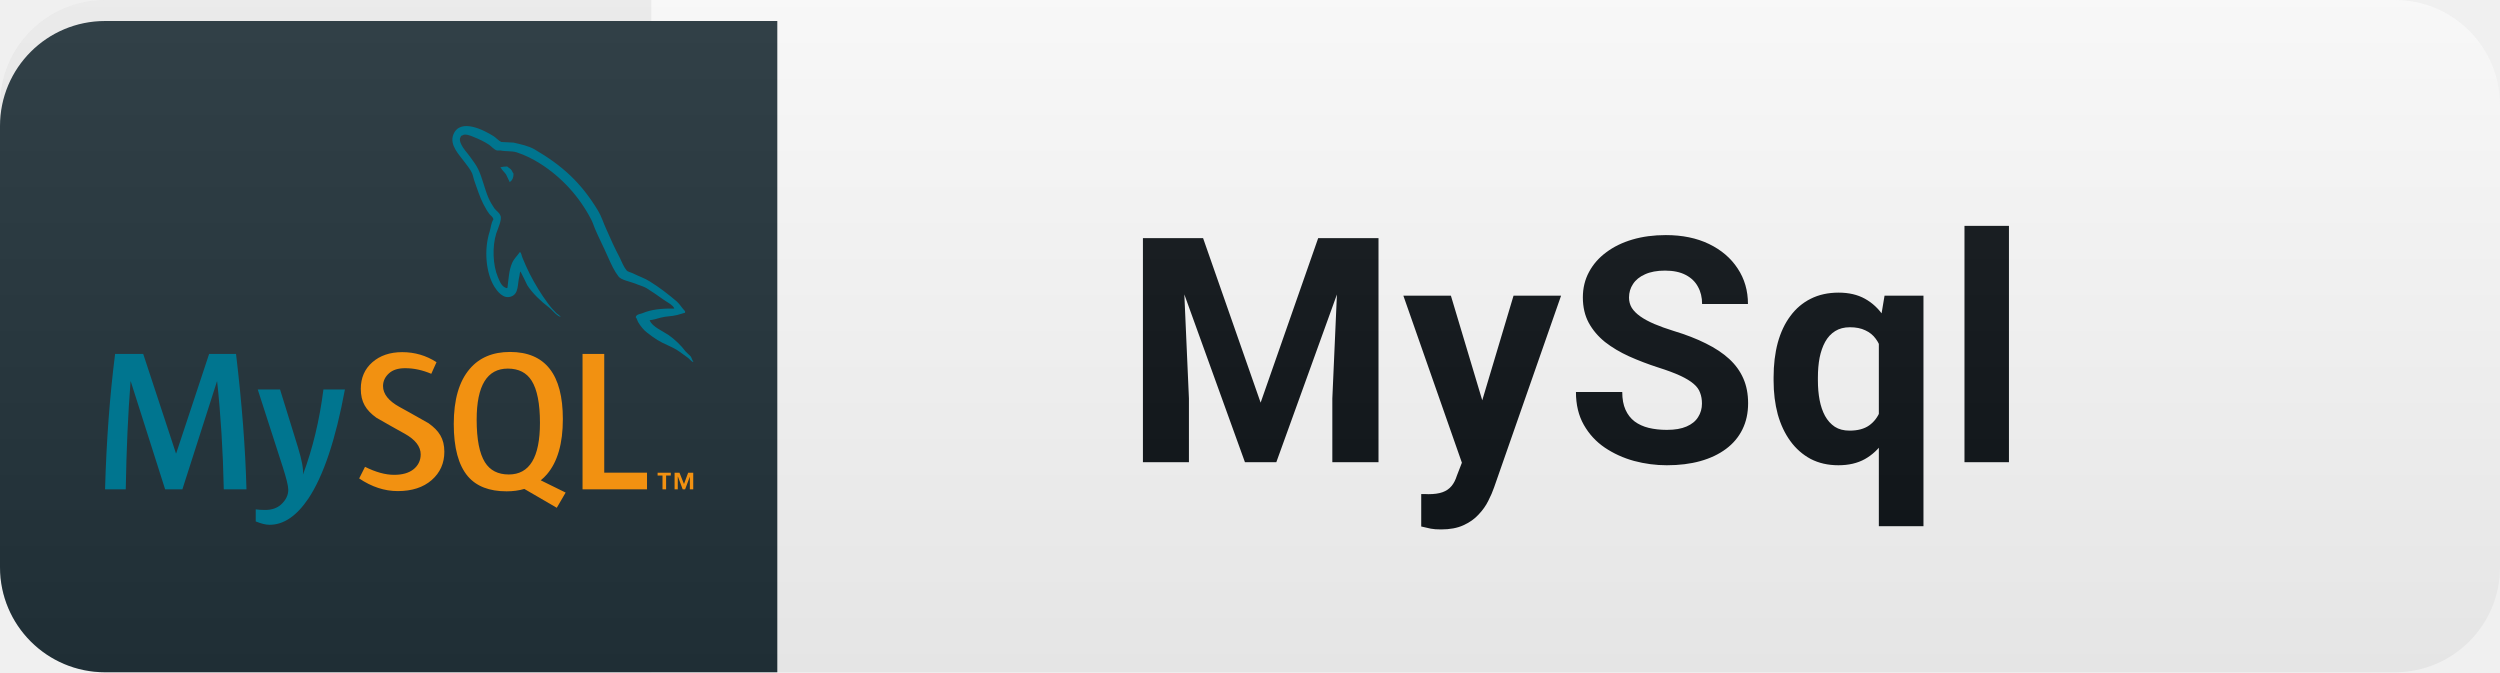
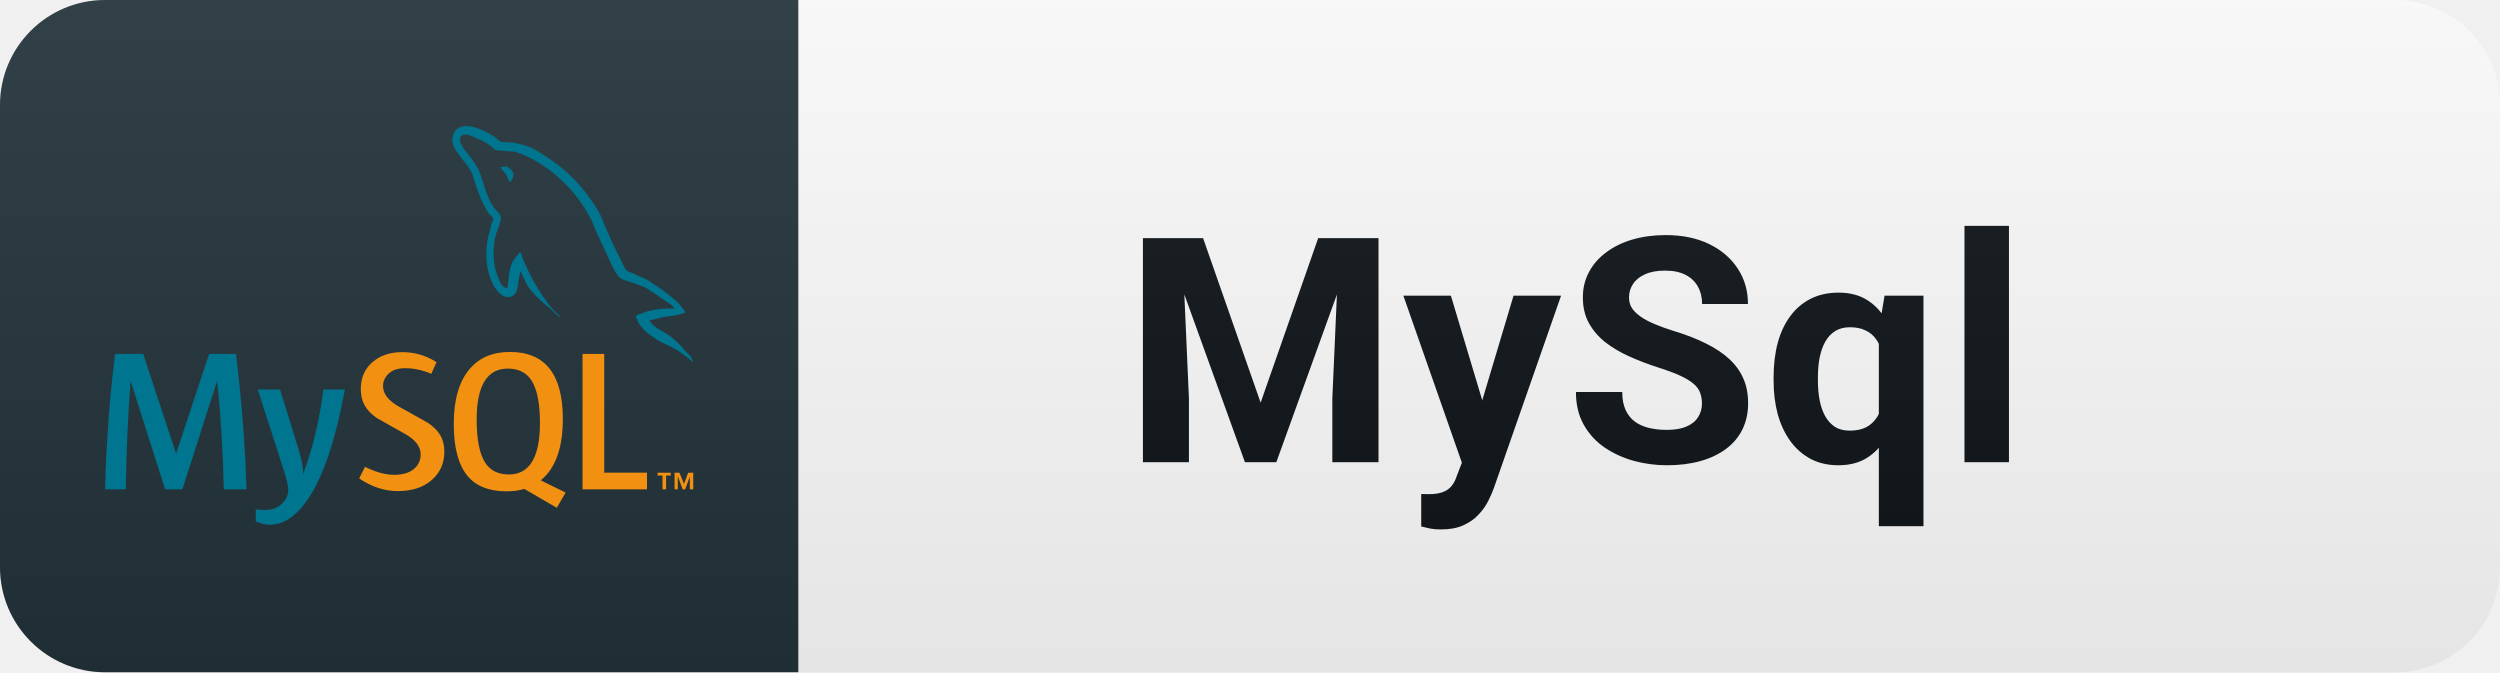
<svg xmlns="http://www.w3.org/2000/svg" width="119" height="32" viewBox="0 0 119 32" fill="none">
  <path d="M114 0H31V32H114C116.761 32 119 29.761 119 27V5C119 2.239 116.761 0 114 0Z" fill="white" />
-   <path d="M37 1H5C2.239 1 0 3.239 0 6V27C0 29.761 2.239 32 5 32H37V1Z" fill="#22333B" />
+   <path d="M38 0H5C2.239 0 0 2.239 0 5V27C0 29.761 2.239 32 5 32H38V0Z" fill="#22333B" />
  <path d="M55.407 11.336H57.267L60.006 19.166L62.745 11.336H64.606L60.753 22H59.259L55.407 11.336ZM54.403 11.336H56.256L56.593 18.968V22H54.403V11.336ZM63.756 11.336H65.617V22H63.419V18.968L63.756 11.336ZM69.942 21.106L72.044 14.075H74.307L71.121 23.194C71.053 23.394 70.96 23.609 70.843 23.838C70.731 24.068 70.577 24.285 70.382 24.49C70.191 24.7 69.949 24.871 69.656 25.003C69.368 25.135 69.014 25.201 68.594 25.201C68.394 25.201 68.231 25.189 68.104 25.164C67.977 25.14 67.825 25.105 67.65 25.061V23.516C67.703 23.516 67.76 23.516 67.818 23.516C67.877 23.521 67.933 23.523 67.987 23.523C68.265 23.523 68.492 23.492 68.668 23.428C68.843 23.365 68.985 23.267 69.093 23.135C69.2 23.008 69.285 22.842 69.349 22.637L69.942 21.106ZM69.063 14.075L70.784 19.817L71.085 22.051L69.649 22.205L66.8 14.075H69.063ZM81.013 19.209C81.013 19.019 80.984 18.848 80.925 18.697C80.872 18.541 80.769 18.399 80.618 18.272C80.466 18.14 80.254 18.011 79.981 17.884C79.707 17.757 79.353 17.625 78.918 17.488C78.435 17.332 77.976 17.156 77.541 16.961C77.112 16.766 76.731 16.539 76.399 16.28C76.072 16.016 75.813 15.711 75.623 15.364C75.437 15.018 75.344 14.615 75.344 14.156C75.344 13.711 75.442 13.309 75.637 12.947C75.832 12.581 76.106 12.269 76.457 12.01C76.809 11.746 77.224 11.543 77.703 11.402C78.186 11.26 78.716 11.19 79.292 11.19C80.078 11.19 80.764 11.331 81.35 11.614C81.936 11.898 82.39 12.286 82.712 12.779C83.04 13.272 83.203 13.836 83.203 14.471H81.02C81.02 14.158 80.955 13.885 80.823 13.65C80.696 13.411 80.501 13.223 80.237 13.086C79.978 12.95 79.651 12.881 79.255 12.881C78.874 12.881 78.557 12.94 78.303 13.057C78.049 13.169 77.859 13.323 77.732 13.519C77.605 13.709 77.541 13.924 77.541 14.163C77.541 14.344 77.585 14.507 77.673 14.654C77.766 14.8 77.903 14.937 78.084 15.064C78.264 15.191 78.486 15.31 78.75 15.423C79.014 15.535 79.319 15.645 79.665 15.752C80.247 15.928 80.757 16.126 81.196 16.346C81.641 16.565 82.012 16.812 82.31 17.085C82.607 17.359 82.832 17.669 82.983 18.016C83.135 18.362 83.21 18.755 83.21 19.195C83.21 19.659 83.12 20.074 82.939 20.44C82.759 20.806 82.498 21.116 82.156 21.37C81.814 21.624 81.406 21.817 80.933 21.949C80.459 22.081 79.929 22.146 79.343 22.146C78.816 22.146 78.296 22.078 77.783 21.941C77.27 21.8 76.804 21.587 76.384 21.304C75.969 21.021 75.637 20.66 75.388 20.22C75.139 19.781 75.015 19.261 75.015 18.66H77.219C77.219 18.992 77.27 19.273 77.373 19.502C77.476 19.732 77.62 19.918 77.805 20.059C77.996 20.201 78.22 20.303 78.479 20.367C78.743 20.43 79.031 20.462 79.343 20.462C79.724 20.462 80.037 20.408 80.281 20.301C80.53 20.193 80.713 20.044 80.83 19.854C80.952 19.664 81.013 19.449 81.013 19.209ZM89.433 25.047V15.694L89.704 14.075H91.557V25.047H89.433ZM84.423 18.118V17.964C84.423 17.359 84.489 16.81 84.621 16.316C84.758 15.818 84.958 15.394 85.222 15.042C85.485 14.685 85.807 14.412 86.188 14.222C86.574 14.026 87.018 13.929 87.521 13.929C88.005 13.929 88.422 14.026 88.774 14.222C89.125 14.417 89.421 14.693 89.66 15.049C89.904 15.406 90.099 15.826 90.246 16.309C90.392 16.793 90.505 17.322 90.583 17.898V18.235C90.51 18.787 90.397 19.3 90.246 19.773C90.099 20.247 89.904 20.662 89.66 21.019C89.421 21.375 89.123 21.653 88.766 21.854C88.415 22.049 87.995 22.146 87.507 22.146C87.013 22.146 86.574 22.046 86.188 21.846C85.807 21.641 85.485 21.358 85.222 20.997C84.958 20.635 84.758 20.21 84.621 19.722C84.489 19.229 84.423 18.694 84.423 18.118ZM86.532 17.964V18.118C86.532 18.445 86.559 18.753 86.613 19.041C86.667 19.324 86.752 19.576 86.87 19.795C86.992 20.015 87.148 20.189 87.338 20.315C87.529 20.438 87.763 20.498 88.041 20.498C88.427 20.498 88.737 20.416 88.972 20.25C89.211 20.079 89.386 19.847 89.499 19.554C89.616 19.261 89.684 18.926 89.704 18.55V17.591C89.689 17.283 89.648 17.007 89.579 16.763C89.516 16.514 89.418 16.302 89.286 16.126C89.159 15.95 88.993 15.816 88.788 15.723C88.588 15.626 88.344 15.577 88.056 15.577C87.782 15.577 87.548 15.638 87.353 15.76C87.157 15.882 86.999 16.053 86.877 16.273C86.76 16.487 86.672 16.739 86.613 17.027C86.559 17.315 86.532 17.627 86.532 17.964ZM95.626 10.75V22H93.509V10.75H95.626Z" fill="#0F1418" />
  <path d="M114 0H5C2.239 0 0 2.239 0 5V27C0 29.761 2.239 32 5 32H114C116.761 32 119 29.761 119 27V5C119 2.239 116.761 0 114 0Z" fill="url(#paint0_linear_30_54)" />
  <g clip-path="url(#clip0_30_54)">
    <path d="M13.33 18.538L14.181 21.286C14.372 21.91 14.451 22.346 14.42 22.594C14.885 21.353 15.21 20.001 15.395 18.538H16.418C15.978 20.92 15.398 22.652 14.678 23.732C14.117 24.564 13.502 24.98 12.832 24.98C12.654 24.98 12.434 24.927 12.173 24.82V24.246C12.3 24.264 12.45 24.274 12.622 24.274C12.934 24.274 13.186 24.188 13.378 24.016C13.607 23.807 13.722 23.571 13.722 23.31C13.722 23.132 13.632 22.766 13.454 22.213L12.268 18.538H13.33ZM6.817 16.848L8.376 21.582H8.386L9.954 16.848H11.235C11.515 19.196 11.681 21.344 11.732 23.291H10.652C10.614 21.471 10.508 19.759 10.336 18.156H10.327L8.682 23.291H7.86L6.225 18.156H6.215C6.094 19.696 6.017 21.407 5.986 23.291H5.001C5.064 21 5.224 18.853 5.479 16.848H6.817Z" fill="#00758F" />
    <path d="M24.277 16.753C25.953 16.753 26.792 17.819 26.792 19.951C26.792 21.109 26.54 21.984 26.036 22.575C25.945 22.683 25.845 22.776 25.739 22.863L26.926 23.447L26.924 23.447L26.503 24.171L24.958 23.273C24.702 23.349 24.42 23.387 24.113 23.387C23.29 23.387 22.675 23.148 22.269 22.671C21.822 22.143 21.599 21.312 21.599 20.18C21.599 19.028 21.851 18.156 22.355 17.564C22.814 17.023 23.455 16.753 24.277 16.753ZM19.143 16.762C19.742 16.762 20.287 16.922 20.778 17.24L20.529 17.793C20.109 17.615 19.695 17.526 19.287 17.526C18.955 17.526 18.7 17.605 18.522 17.765C18.343 17.923 18.232 18.127 18.232 18.375C18.232 18.757 18.505 19.088 19.01 19.367C19.175 19.457 19.34 19.548 19.504 19.64L19.541 19.661L19.56 19.672L19.598 19.693L19.616 19.704L19.654 19.725C20.036 19.939 20.395 20.143 20.395 20.143C20.899 20.5 21.151 20.88 21.151 21.505C21.151 22.052 20.949 22.5 20.549 22.851C20.147 23.201 19.608 23.376 18.933 23.376C18.302 23.376 17.69 23.174 17.097 22.774L17.375 22.221C17.885 22.475 18.346 22.602 18.761 22.602C19.149 22.602 19.454 22.516 19.674 22.345C19.893 22.174 20.025 21.934 20.025 21.63C20.025 21.247 19.758 20.92 19.267 20.646C19.114 20.562 18.961 20.476 18.808 20.39L18.771 20.369C18.702 20.33 18.632 20.291 18.564 20.253L18.527 20.232C18.196 20.044 17.91 19.88 17.91 19.88C17.42 19.523 17.174 19.14 17.174 18.509C17.174 17.987 17.357 17.565 17.723 17.244C18.09 16.923 18.564 16.762 19.143 16.762ZM28.762 16.848V22.499H30.798V23.291H27.729V16.848L28.762 16.848ZM31.93 22.501V22.635H31.706V23.291H31.535V22.635H31.302V22.501H31.93ZM32.343 22.501L32.558 23.039L32.756 22.501H32.998V23.291H32.837V22.69L32.612 23.291H32.496L32.271 22.69H32.262V23.291H32.11V22.501H32.343ZM24.172 17.545C23.184 17.545 22.689 18.357 22.689 19.979C22.689 20.909 22.82 21.582 23.082 22.002C23.324 22.391 23.703 22.585 24.22 22.585C25.207 22.585 25.702 21.767 25.702 20.132C25.702 19.215 25.571 18.547 25.31 18.127C25.067 17.739 24.688 17.545 24.172 17.545" fill="#F29111" />
    <path d="M21.582 6.399C21.91 5.598 23.056 6.205 23.5 6.485C23.61 6.555 23.735 6.703 23.86 6.758C24.055 6.765 24.249 6.78 24.445 6.788C24.811 6.874 25.154 6.944 25.442 7.108C26.784 7.894 27.657 8.696 28.461 10.019C28.632 10.3 28.718 10.603 28.858 10.906C29.053 11.359 29.272 11.833 29.498 12.261C29.599 12.464 29.677 12.689 29.818 12.86C29.872 12.939 30.028 12.962 30.122 13.009C30.379 13.141 30.691 13.242 30.933 13.398C31.385 13.678 31.822 14.013 32.22 14.355C32.368 14.488 32.469 14.675 32.61 14.814V14.885C32.485 14.923 32.36 14.962 32.235 14.994C31.962 15.064 31.72 15.048 31.456 15.118C31.292 15.165 31.089 15.227 30.917 15.243L30.933 15.259C31.034 15.546 31.58 15.78 31.83 15.951C32.133 16.169 32.414 16.434 32.641 16.738C32.719 16.815 32.797 16.885 32.875 16.963C32.929 17.041 32.944 17.142 32.999 17.212V17.236C32.939 17.214 32.895 17.173 32.853 17.131L32.828 17.105C32.804 17.079 32.779 17.054 32.75 17.034C32.578 16.916 32.407 16.776 32.235 16.668C31.939 16.481 31.596 16.372 31.292 16.184C31.12 16.076 30.956 15.951 30.793 15.827C30.644 15.718 30.48 15.508 30.387 15.352C30.332 15.266 30.325 15.165 30.262 15.103C30.273 14.999 30.369 14.968 30.465 14.943L30.488 14.937C30.521 14.928 30.553 14.919 30.582 14.908C30.987 14.737 31.471 14.675 32.095 14.69C32.071 14.534 31.681 14.34 31.557 14.246C31.307 14.067 31.042 13.88 30.777 13.717C30.637 13.631 30.395 13.569 30.239 13.499C30.028 13.413 29.56 13.328 29.444 13.164C29.245 12.907 29.103 12.6 28.965 12.29L28.927 12.206C28.915 12.177 28.902 12.149 28.889 12.121C28.726 11.748 28.523 11.358 28.359 10.976C28.273 10.79 28.234 10.626 28.14 10.447C27.571 9.35 26.729 8.431 25.708 7.785C25.372 7.575 24.998 7.38 24.585 7.248C24.351 7.178 24.07 7.216 23.82 7.162H23.656C23.516 7.123 23.399 6.975 23.29 6.897C23.048 6.734 22.806 6.625 22.518 6.508C22.417 6.461 22.128 6.353 22.027 6.438C21.964 6.454 21.933 6.477 21.917 6.54C21.855 6.633 21.91 6.773 21.949 6.859C22.066 7.108 22.229 7.256 22.378 7.466C22.51 7.652 22.674 7.862 22.768 8.065C22.97 8.501 23.064 8.984 23.251 9.42C23.321 9.583 23.431 9.77 23.532 9.918C23.617 10.035 23.773 10.12 23.82 10.268C23.914 10.424 23.68 10.938 23.625 11.101C23.422 11.739 23.462 12.627 23.696 13.18L23.708 13.21L23.721 13.239C23.806 13.442 23.897 13.66 24.124 13.717C24.14 13.701 24.124 13.709 24.155 13.701C24.21 13.273 24.226 12.86 24.374 12.525C24.46 12.316 24.631 12.168 24.748 11.996C24.826 12.043 24.826 12.184 24.873 12.277C24.975 12.518 25.084 12.782 25.209 13.024C25.465 13.522 25.755 14.005 26.082 14.441C26.192 14.597 26.347 14.768 26.487 14.908C26.55 14.962 26.62 14.994 26.667 15.063H26.682V15.087C26.448 15.001 26.3 14.76 26.113 14.62C25.762 14.355 25.341 13.958 25.099 13.577C24.998 13.358 24.889 13.149 24.779 12.931V12.915C24.733 12.977 24.748 13.039 24.725 13.133C24.624 13.522 24.702 13.966 24.351 14.106C23.953 14.27 23.656 13.841 23.532 13.647C23.134 13.001 23.025 11.911 23.305 11.031C23.368 10.837 23.376 10.603 23.485 10.447C23.462 10.307 23.353 10.268 23.29 10.182C23.181 10.035 23.087 9.864 23.002 9.7C22.837 9.381 22.721 8.999 22.596 8.657C22.541 8.517 22.526 8.377 22.471 8.244C22.378 8.042 22.206 7.839 22.073 7.661C21.894 7.404 21.372 6.906 21.582 6.399ZM24.14 7.924C24.161 7.945 24.186 7.963 24.212 7.981L24.243 8.003C24.285 8.032 24.326 8.062 24.351 8.103C24.39 8.158 24.397 8.212 24.444 8.267C24.444 8.454 24.39 8.579 24.28 8.656C24.28 8.656 24.272 8.664 24.265 8.672C24.202 8.547 24.148 8.423 24.085 8.298C24.008 8.19 23.898 8.103 23.835 7.979H23.82V7.963C23.914 7.94 24.008 7.924 24.14 7.924Z" fill="#00758F" />
  </g>
  <defs>
    <linearGradient id="paint0_linear_30_54" x1="0" y1="0" x2="0" y2="32" gradientUnits="userSpaceOnUse">
      <stop stop-color="#BBBBBB" stop-opacity="0.1" />
      <stop offset="1" stop-opacity="0.1" />
    </linearGradient>
    <clipPath id="clip0_30_54">
      <rect width="28" height="19" fill="white" transform="translate(5 6)" />
    </clipPath>
  </defs>
</svg>
